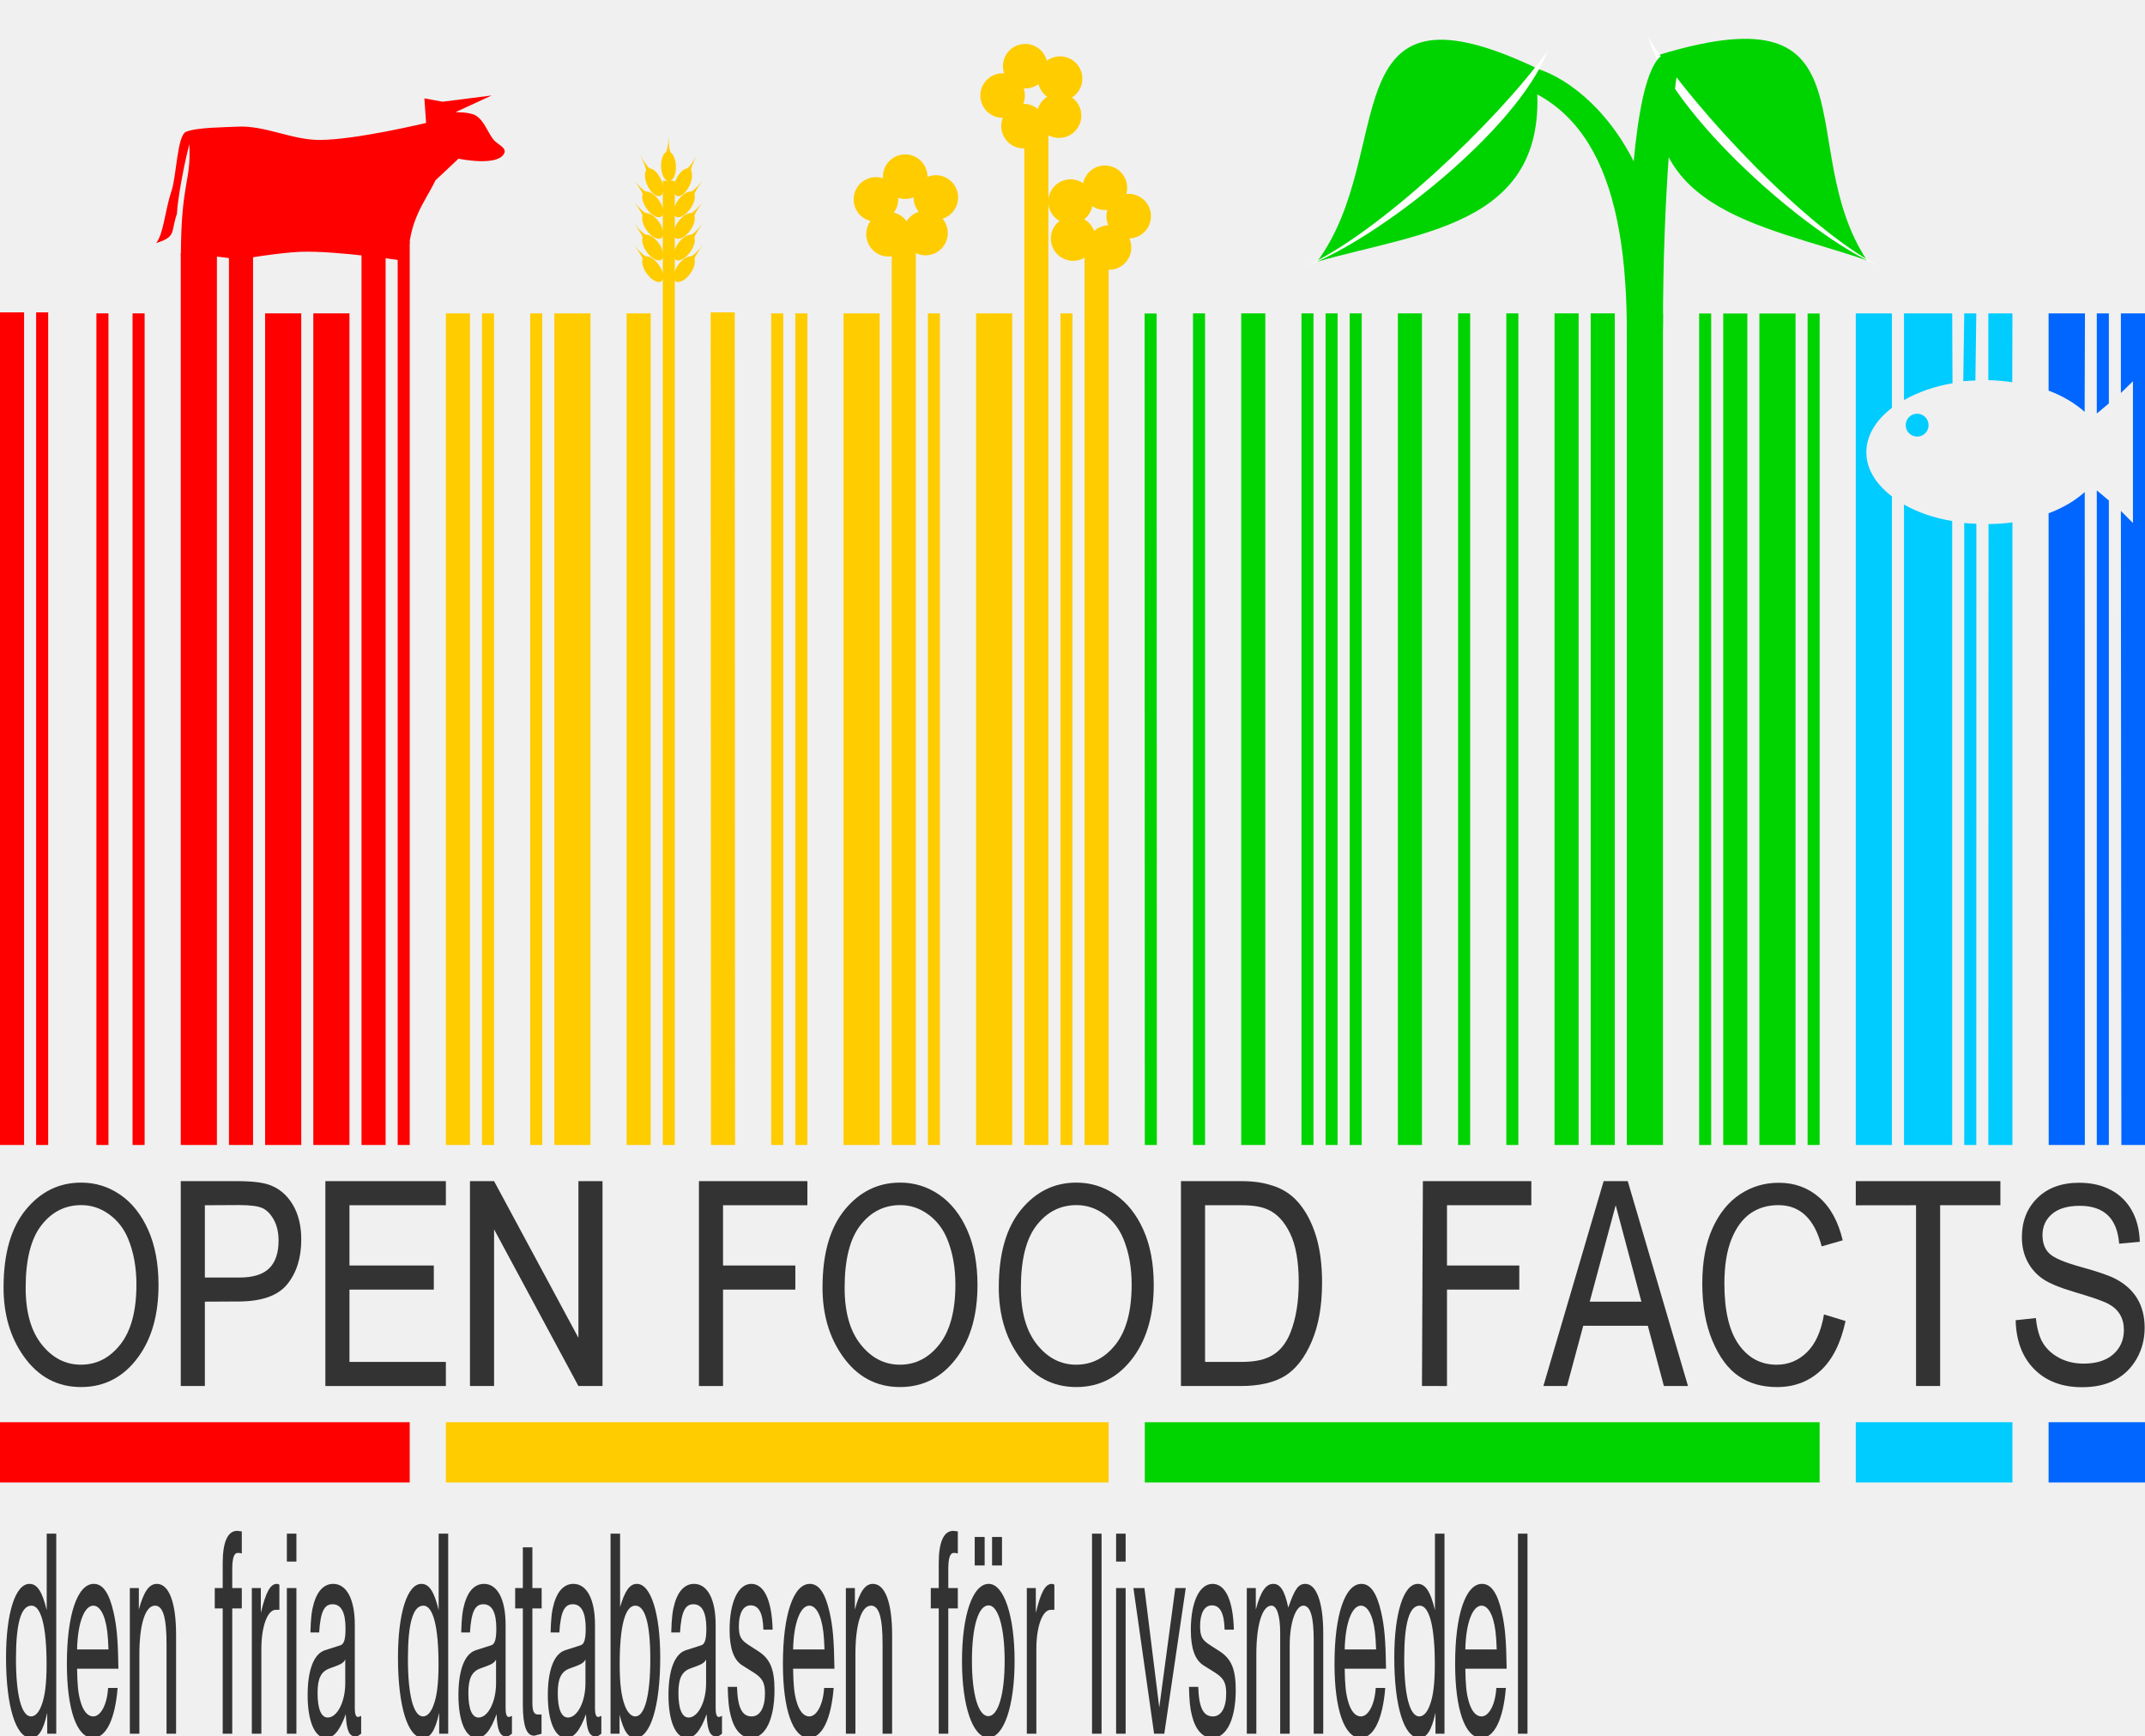
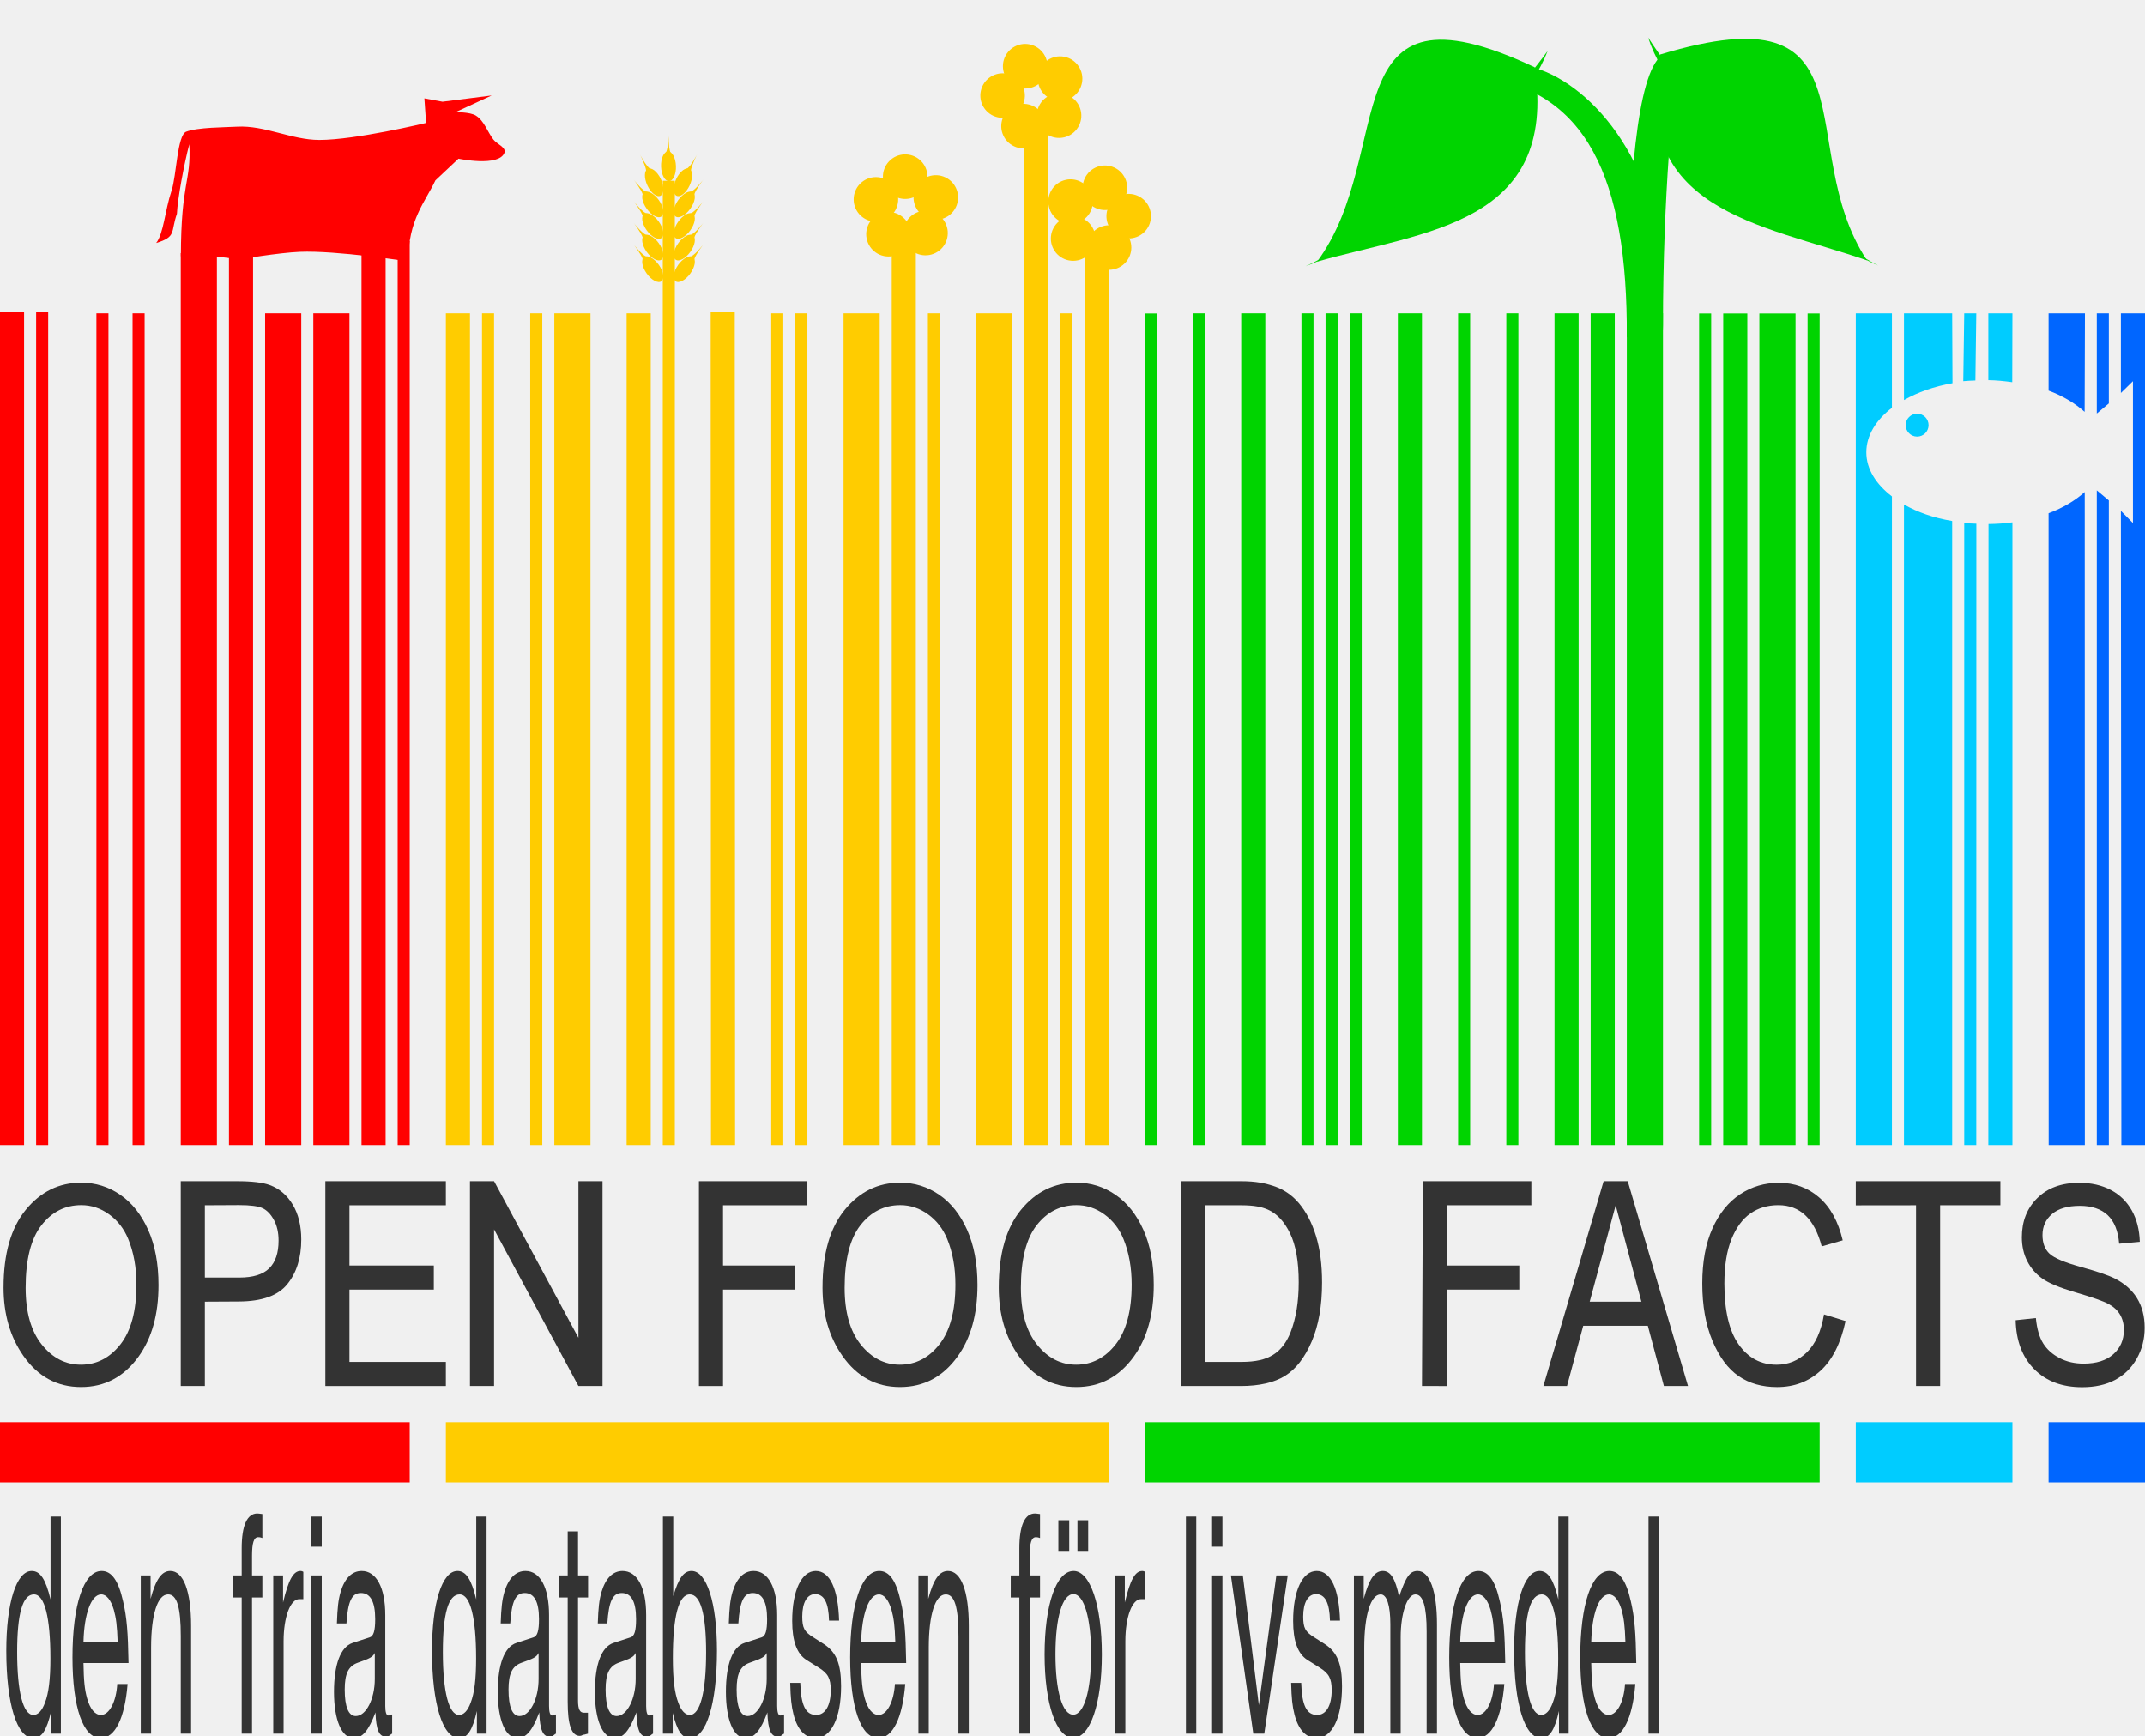
<svg xmlns="http://www.w3.org/2000/svg" width="178" height="144" id="svg8313" version="1.1">
  <style id="style193">
   :root {
     font-style: normal;
     font-variant: normal;
     font-weight: normal;
     font-stretch: normal;
     line-height: 125%;
     font-family: 'Arial Narrow';
     -inkscape-font-specification: 'Arial Narrow';
     letter-spacing: 0px;
     word-spacing: 0px;
     fill-opacity: 1;
     stroke: none;
   }
   #site-name {
     font-size: 22.903px;
     fill: #333333;
   }
   #site-slogan {
     font-size: 16.943px;
     fill: #333333;
   }
   @media (prefers-color-scheme: dark) {
     #site-name,#site-slogan {
       fill: #ffffff;
	 }
   }
   .design-element
   {
     fill-rule: nonzero;
	 stroke: none;
   }
   .red {
     fill: #ff0000;
   }
   .yellow {
     fill: #ffcc00;
   }
   .green {
     fill: #00d400;
   }
   .cyan {
     fill: #00ccff;
   }
   .blue {
     fill: #0066ff;
   }
  </style>
  <defs id="defs8315" />
  <g id="layer1">
    <g transform="matrix(0.894766,0,0,0.8945857,-763.0181,-727.3358)" id="bars" class="design-element">
      <path class="blue" d="m 1042.751,944.947 0,5.589 c 2.979,0 5.962,0 8.941,0 l 0,-5.589 c -2.979,0 -5.962,0 -8.941,0 z" id="path8169" />
      <path class="cyan" d="m 1024.869,944.947 0,5.589 c 4.844,0 9.685,0 14.529,0 l 0,-5.589 c -4.844,0 -9.685,0 -14.529,0 z" id="path8171" />
      <path class="green" d="m 958.93,944.947 0,5.589 c 20.854,0 41.732,0 62.586,0 l 0,-5.589 c -20.854,0 -41.732,0 -62.586,0 z" id="path8173" />
      <path class="yellow" d="m 894.109,944.947 0,5.589 c 20.49,0 40.979,0 61.469,0 l 0,-5.589 c -20.49,0 -40.979,0 -61.469,0 z" id="path8175" />
      <path class="red" d="m 852.757,944.947 0,5.589 c 12.667,0 25.332,0 37.999,0 l 0,-5.589 c -12.667,0 -25.332,0 -37.999,0 z" id="path8177" />
    </g>
    <g id="site-name" transform="translate(0,2.637817)">
      <path d="m 0.295,104.184 c -9.5e-7,-2.796 0.615,-4.945 1.845,-6.447 1.23,-1.502 2.762,-2.253 4.596,-2.253 1.185,1.7e-5 2.266,0.336 3.243,1.006 0.977,0.671 1.75,1.646 2.32,2.924 0.57,1.279 0.855,2.801 0.855,4.568 -1.4e-5,2.43 -0.552,4.41 -1.655,5.938 -1.215,1.685 -2.807,2.527 -4.775,2.527 -1.983,0 -3.579,-0.865 -4.786,-2.594 -1.096,-1.566 -1.644,-3.456 -1.644,-5.67 z m 1.834,0.034 c -2.8e-6,2.02 0.445,3.588 1.336,4.702 0.891,1.115 1.974,1.672 3.249,1.672 1.305,0 2.399,-0.563 3.282,-1.689 0.883,-1.126 1.325,-2.781 1.325,-4.965 -1.2e-5,-1.409 -0.227,-2.669 -0.682,-3.78 C 10.289,99.308 9.762,98.628 9.057,98.117 8.353,97.607 7.583,97.351 6.748,97.351 5.406,97.351 4.301,97.91 3.432,99.029 2.564,100.147 2.129,101.877 2.129,104.218 Z" id="path3685" />
      <path d="m 15,112.362 0,-17 4.675,0 c 1.224,1.6e-5 2.127,0.107 2.708,0.321 0.796,0.291 1.431,0.83 1.905,1.618 0.474,0.788 0.712,1.756 0.712,2.904 -1.2e-5,1.515 -0.386,2.751 -1.159,3.707 -0.773,0.956 -2.108,1.424 -4.005,1.435 L 17,105.362 l 0,7 z m 2,-9 2.87,-7.7e-4 c 1.125,-3e-4 1.947,-0.254 2.467,-0.763 0.52,-0.509 0.78,-1.276 0.78,-2.301 -9e-6,-0.666 -0.128,-1.236 -0.384,-1.71 -0.256,-0.474 -0.566,-0.8 -0.93,-0.976 -0.363,-0.176 -1.02,-0.264 -1.968,-0.264 L 17,97.362 Z" id="path3687" />
      <path d="m 27,112.362 0,-17 10,0 0,2 -8,0 0,5 7,0 0,2 -7,0 0,6 8,0 0,2 z" id="path3689" />
      <path d="m 39,112.362 0,-17 2,0 7,13 0,-13 2,0 0,17 -2,0 -7,-13 0,13 z" id="path3691" />
      <path d="m 58,112.362 0,-17 9,0 0,2 -7,0 0,5 6,0 0,2 -6,0 0,8 z" id="path3693" />
      <path d="m 68.256,104.184 c -10e-7,-2.796 0.615,-4.945 1.845,-6.447 1.23,-1.502 2.762,-2.253 4.596,-2.253 1.185,1.7e-5 2.266,0.336 3.243,1.006 0.977,0.671 1.75,1.646 2.32,2.924 0.57,1.279 0.855,2.801 0.855,4.568 -1.4e-5,2.43 -0.552,4.41 -1.655,5.938 -1.215,1.685 -2.807,2.527 -4.775,2.527 -1.983,0 -3.579,-0.865 -4.786,-2.594 -1.096,-1.566 -1.644,-3.456 -1.644,-5.67 z m 1.834,0.034 c -3e-6,2.02 0.445,3.588 1.336,4.702 0.891,1.115 1.974,1.672 3.249,1.672 1.305,0 2.399,-0.563 3.282,-1.689 0.883,-1.126 1.325,-2.781 1.325,-4.965 -1.2e-5,-1.409 -0.227,-2.669 -0.682,-3.78 -0.35,-0.85 -0.878,-1.53 -1.582,-2.041 -0.705,-0.511 -1.474,-0.766 -2.309,-0.766 -1.342,1.5e-5 -2.447,0.559 -3.316,1.677 -0.869,1.118 -1.303,2.848 -1.303,5.189 z" id="path3695" />
      <path d="m 82.883,104.184 c -1e-6,-2.796 0.615,-4.945 1.845,-6.447 1.23,-1.502 2.762,-2.253 4.596,-2.253 1.185,1.7e-5 2.266,0.336 3.243,1.006 0.977,0.671 1.75,1.646 2.32,2.924 0.57,1.279 0.855,2.801 0.855,4.568 -1.4e-5,2.43 -0.552,4.41 -1.655,5.938 -1.215,1.685 -2.807,2.527 -4.775,2.527 -1.983,0 -3.579,-0.865 -4.786,-2.594 -1.096,-1.566 -1.644,-3.456 -1.644,-5.67 z m 1.834,0.034 c -3e-6,2.02 0.445,3.588 1.336,4.702 0.891,1.115 1.974,1.672 3.249,1.672 1.305,0 2.399,-0.563 3.282,-1.689 0.883,-1.126 1.325,-2.781 1.325,-4.965 -1.2e-5,-1.409 -0.227,-2.669 -0.682,-3.78 -0.35,-0.85 -0.878,-1.53 -1.582,-2.041 -0.705,-0.511 -1.474,-0.766 -2.309,-0.766 -1.342,1.5e-5 -2.447,0.559 -3.316,1.677 -0.869,1.118 -1.303,2.848 -1.303,5.189 z" id="path3697" />
      <path d="m 98,112.362 0,-17 5,0 c 1.213,1.6e-5 2.005,0.174 2.635,0.383 0.827,0.27 1.543,0.72 2.15,1.437 0.606,0.718 1.079,1.623 1.417,2.715 0.339,1.092 0.508,2.387 0.508,3.885 -1e-5,1.922 -0.287,3.553 -0.862,4.892 -0.575,1.339 -1.313,2.289 -2.215,2.848 -0.902,0.56 -2.176,0.839 -3.633,0.839 z m 2,-2 3,0 c 1.221,0 2.017,-0.198 2.647,-0.588 0.63,-0.39 1.114,-1.017 1.453,-1.882 0.449,-1.15 0.673,-2.528 0.673,-4.134 -1e-5,-1.721 -0.238,-3.074 -0.715,-4.058 -0.476,-0.984 -1.089,-1.642 -1.837,-1.974 C 104.718,97.503 104.095,97.362 103,97.362 l -3,0 z" id="path3699" />
      <path d="m 118,112.362 0.076,-17 9,0 0,2 -7,3.8e-5 0,5 6,0 0,2 -6,0 0,8 z" id="path3701" />
      <path d="m 128.076,112.362 5,-17 2,0 5,17 -2,0 -4,-15 -4.04,15 z" id="path3703" />
      <path d="m 151.361,106.421 1.789,0.548 c -0.395,1.841 -1.087,3.215 -2.074,4.121 -0.988,0.906 -2.19,1.359 -3.607,1.359 -1.245,0 -2.309,-0.304 -3.193,-0.911 -0.883,-0.608 -1.607,-1.582 -2.17,-2.924 -0.563,-1.342 -0.844,-2.926 -0.844,-4.753 0,-1.804 0.281,-3.331 0.844,-4.579 0.563,-1.249 1.325,-2.192 2.287,-2.829 0.962,-0.637 2.035,-0.956 3.221,-0.956 1.297,1.7e-5 2.412,0.404 3.344,1.213 0.932,0.809 1.584,1.996 1.957,3.562 l -1.745,0.503 c -0.596,-2.281 -1.793,-3.422 -3.59,-3.422 -0.895,1.5e-5 -1.67,0.229 -2.326,0.688 -0.656,0.459 -1.18,1.172 -1.571,2.142 -0.391,0.969 -0.587,2.196 -0.587,3.679 0,2.244 0.395,3.927 1.185,5.049 0.79,1.122 1.841,1.683 3.154,1.683 0.969,0 1.806,-0.345 2.511,-1.034 0.705,-0.69 1.176,-1.735 1.415,-3.137 z" id="path3705" />
      <path d="m 159,112.362 0,-15 -5,0.006 0,-2.006 12,0 0,2 -5,0 0,15 z" id="path3707" />
      <path d="m 167.268,106.902 1.677,-0.179 c 0.089,0.902 0.293,1.605 0.609,2.108 0.317,0.503 0.77,0.908 1.359,1.213 0.589,0.306 1.252,0.459 1.991,0.459 1.059,0 1.881,-0.259 2.466,-0.777 0.585,-0.518 0.878,-1.191 0.878,-2.019 -1e-5,-0.485 -0.106,-0.908 -0.319,-1.269 -0.212,-0.362 -0.533,-0.658 -0.962,-0.889 -0.429,-0.231 -1.355,-0.555 -2.779,-0.973 -1.267,-0.373 -2.17,-0.749 -2.706,-1.129 -0.537,-0.38 -0.954,-0.863 -1.252,-1.448 -0.298,-0.585 -0.447,-1.247 -0.447,-1.985 0,-1.327 0.429,-2.412 1.286,-3.254 0.857,-0.842 2.013,-1.264 3.467,-1.264 0.999,1.7e-5 1.873,0.198 2.622,0.593 0.749,0.395 1.331,0.962 1.745,1.7 0.414,0.738 0.636,1.607 0.665,2.606 l -1.711,0.157 c -0.089,-1.066 -0.408,-1.856 -0.956,-2.371 -0.548,-0.514 -1.318,-0.772 -2.309,-0.772 -1.006,1.5e-5 -1.774,0.226 -2.304,0.677 -0.529,0.451 -0.794,1.034 -0.794,1.75 0,0.664 0.194,1.178 0.582,1.543 0.388,0.365 1.26,0.734 2.617,1.107 1.327,0.365 2.259,0.682 2.796,0.951 0.82,0.418 1.439,0.967 1.856,1.649 0.417,0.682 0.626,1.497 0.626,2.443 -2e-5,0.939 -0.22,1.795 -0.66,2.566 -0.44,0.772 -1.038,1.359 -1.795,1.761 -0.757,0.403 -1.668,0.604 -2.734,0.604 -1.663,0 -2.988,-0.5 -3.976,-1.499 -0.988,-0.999 -1.5,-2.352 -1.538,-4.059 z" id="path3709" />
      <path id="path3713" d="m 137.076,105.362 0,2 -6,0 0,-2 z" />
    </g>
    <g transform="matrix(0.7216183,0,0,1.444791,-0.1532102,-57.88169)" id="site-slogan">
-       <text transform="scale(0.975039,1.0256)" id="text4053" y="136.137" x="0.475" style="font-style:normal;font-variant:normal;font-weight:normal;font-stretch:normal;font-size:14.301px;line-height:1.25;font-family:'Arial Narrow';-inkscape-font-specification:'Arial Narrow, Normal';font-variant-ligatures:normal;font-variant-caps:normal;font-variant-numeric:normal;font-feature-settings:normal;text-align:start;letter-spacing:0px;word-spacing:0px;writing-mode:lr-tb;text-anchor:start;fill-opacity:1;stroke:none;stroke-width:0.975" xml:space="preserve">
-         <tspan style="font-style:normal;font-variant:normal;font-weight:normal;font-stretch:normal;font-size:15.601px;font-family:'Arial Narrow';-inkscape-font-specification:'Arial Narrow, Normal';font-variant-ligatures:normal;font-variant-caps:normal;font-variant-numeric:normal;font-feature-settings:normal;text-align:start;writing-mode:lr-tb;text-anchor:start;stroke-width:0.975" y="136.137" x="0.475" id="tspan4051">den fria databasen för livsmedel</tspan>
+       <text transform="scale(0.975039,1.0256)" id="text4053" y="136.137" x="0.475" xml:space="preserve">
+         <tspan y="136.137" x="0.475" id="tspan4051">den fria databasen för livsmedel</tspan>
      </text>
    </g>
    <g id="barcode" class="design-element">
      <g id="g398" class="blue">
        <path d="m 170,26 0,6.411 c 1.196,0.444 2.205,1.06 2.991,1.761 L 173.017,26 Z m 4,0 0,8.312 1,-0.839 L 175,26 Z m 2,0 0,6.607 1,-0.978 0,11.769 -1,-1.006 L 176.038,95 178,95 178,26 Z M 174,40.686 174,95 l 1,0 0,-53.475 z m -1,0.14 c -0.786,0.702 -1.796,1.313 -3,1.761 L 170.008,95 l 3,0 z" id="path7944" />
      </g>
      <g id="g411" class="red">
        <path id="path8013" d="m 33,20 0,75 1,0 -7e-6,-75 z" />
        <path id="path8015" d="m 30,19 0,76 2,0 4e-6,-76 z" />
        <path id="path8017" d="m 26,26 0,69 3,0 0,-69 z" />
        <path id="path8019" d="m 22,26 0,69 3,0 -5e-6,-69 z" />
        <path id="path8021" d="m 19,20 0,75 2,0 -8.6e-5,-75 z" />
        <path id="path8023" d="m 15,21 0,74 3,0 -3.5e-5,-74 z" />
        <path id="path8025" d="m 11,26 0,69 1,0 -4.9e-5,-69 z" />
        <path id="path8027" d="M 8,26 8,95 9,95 9,26 Z" />
        <path id="path8029" d="m 2.999,25.917 0,69.083 1,0 0,-69.083 z" />
        <path id="path8031" d="m 1.3499883e-5,25.917 0,69.083 1.999,0 0,-69.083 z" />
        <path id="path8033" d="m 12.96,20.168 c 0.63,-0.816 0.719,-2.676 1.281,-4.359 0.405,-1.213 0.464,-4.597 1.209,-4.882 0.968,-0.371 3.17,-0.358 4.224,-0.417 2.3,-0.128 4.519,1.099 6.823,1.101 2.991,0.004 8.861,-1.411 8.861,-1.411 l -0.14,-2.039 1.506,0.278 4.077,-0.517 -3.008,1.386 c 0,0 1.202,-0.021 1.688,0.277 0.705,0.432 0.96,1.347 1.469,1.999 0.292,0.374 1.082,0.654 0.908,1.096 -0.47,1.191 -3.809,0.486 -3.809,0.486 l -1.919,1.803 c -0.833,1.779 -2.261,3.262 -2.254,6.722 0,0 -6.007,-0.923 -8.991,-0.797 -1.764,0.075 -4.969,0.618 -4.969,0.618 -1.609,-0.137 -3.297,-0.529 -4.905,-0.25 0.009,-6.235 0.867,-6.129 0.699,-9.295 -0.439,1.68 -0.971,4.517 -1.027,5.772 -0.535,1.526 -0.012,1.9 -1.722,2.426 z" />
      </g>
      <g id="g487" class="yellow">
        <path id="path7980" d="m 90,21 0,74 2,0 3e-6,-74 z" />
        <path id="path7983" d="m 88,26 0,69 1,0 10e-7,-69 z" />
        <path id="path7985" d="m 85,10 0,85 2,0 0,-85 z" />
        <path id="path7987" d="m 81,26 0,69 3,0 4e-6,-69 z" />
        <path id="path7989" d="m 77,26 0,69 1,0 3e-6,-69 z" />
        <path id="path7991" d="m 74,20 0,75 2,0 -7e-6,-75 z" />
        <path id="path7993" d="m 70,26 0,69 3,0 4e-6,-69 z" />
        <path id="path7995" d="m 66,26 0,69 1,0 3e-6,-69 z" />
        <path id="path7997" d="m 64,26 0,69 1,0 10e-7,-69 z" />
        <path id="path7999" d="M 58.974,25.917 59,95 61,95 60.973,25.917 Z" />
        <path id="path8001" d="m 55,15 0,80 1,0 -9e-6,-80 z" />
        <path id="path8003" d="m 52,26 0,69 2,0 3e-6,-69 z" />
        <path id="path8005" d="m 46,26 0,69 3,0 -7e-6,-69 z" />
        <path id="path8007" d="m 44,26 0,69 1,0 10e-7,-69 z" />
        <path id="path8009" d="m 40,26 0,69 1,0 2e-6,-69 z" />
        <path id="path8011" d="m 37,26 0,69 2,0 4e-6,-69 z" />
        <g transform="matrix(0.01488015,-0.01147672,0.01147672,0.01488015,39.17529,7.567521)" id="g8035">
          <ellipse ry="32.857" rx="65.714" cy="762.362" cx="567.143" id="path8037" transform="matrix(0.5827094,-0.8126806,0.8126806,0.5827094,-465.7507,809.0326)" />
          <path d="m 494.286,741.648 c 0,0 14.409,-2.316 20.714,-5.714 22.088,-11.904 53.571,-52.857 53.571,-52.857 0,0 -33.142,43.139 -40,65 -2.072,6.604 -1.429,20.714 -1.429,20.714 z" id="path8039" />
        </g>
        <g transform="matrix(0.8945857,0,0,0.8945857,-468.1301,-644.427)" id="g8041">
          <g id="g8043" transform="translate(-9.545942,1.149048)">
            <g transform="matrix(0.02100622,0,0,0.02100622,586.1392,725.5328)" id="g8045">
              <ellipse ry="32.857" rx="65.714" cy="762.362" cx="567.143" id="path8047" transform="matrix(0.5827094,-0.8126806,0.8126806,0.5827094,-465.7507,809.0326)" />
              <path d="m 494.286,741.648 c 0,0 14.409,-2.316 20.714,-5.714 22.088,-11.904 53.571,-52.857 53.571,-52.857 0,0 -33.142,43.139 -40,65 -2.072,6.604 -1.429,20.714 -1.429,20.714 z" id="path8049" />
            </g>
            <g transform="matrix(0.02100622,0,0,0.02100622,586.1392,727.5359)" id="g8051">
              <ellipse ry="32.857" rx="65.714" cy="762.362" cx="567.143" id="path8053" transform="matrix(0.5827094,-0.8126806,0.8126806,0.5827094,-465.7507,809.0326)" />
              <path d="m 494.286,741.648 c 0,0 14.409,-2.316 20.714,-5.714 22.088,-11.904 53.571,-52.857 53.571,-52.857 0,0 -33.142,43.139 -40,65 -2.072,6.604 -1.429,20.714 -1.429,20.714 z" id="path8055" />
            </g>
            <g transform="matrix(0.02100622,0,0,0.02100622,586.1392,723.5297)" id="g8057">
              <ellipse ry="32.857" rx="65.714" cy="762.362" cx="567.143" id="path8059" transform="matrix(0.5827094,-0.8126806,0.8126806,0.5827094,-465.7507,809.0326)" />
              <path d="m 494.286,741.648 c 0,0 14.409,-2.316 20.714,-5.714 22.088,-11.904 53.571,-52.857 53.571,-52.857 0,0 -33.142,43.139 -40,65 -2.072,6.604 -1.429,20.714 -1.429,20.714 z" id="path8061" />
            </g>
            <g transform="matrix(0.02100622,0,0,0.02100622,586.1392,721.5266)" id="g8063">
              <ellipse ry="32.857" rx="65.714" cy="762.362" cx="567.143" id="path8065" transform="matrix(0.5827094,-0.8126806,0.8126806,0.5827094,-465.7507,809.0326)" />
              <path d="m 494.286,741.648 c 0,0 14.409,-2.316 20.714,-5.714 22.088,-11.904 53.571,-52.857 53.571,-52.857 0,0 -33.142,43.139 -40,65 -2.072,6.604 -1.429,20.714 -1.429,20.714 z" id="path8067" />
            </g>
            <g transform="matrix(0.02064274,-0.0038908,0.0038908,0.02064274,583.1049,721.6493)" id="g8069">
              <ellipse ry="32.857" rx="65.714" cy="762.362" cx="567.143" id="path8071" transform="matrix(0.5827094,-0.8126806,0.8126806,0.5827094,-465.7507,809.0326)" />
              <path d="m 494.286,741.648 c 0,0 14.409,-2.316 20.714,-5.714 22.088,-11.904 53.571,-52.857 53.571,-52.857 0,0 -33.142,43.139 -40,65 -2.072,6.604 -1.429,20.714 -1.429,20.714 z" id="path8073" />
            </g>
          </g>
          <g id="g8075" transform="translate(-10.25305,1.149048)">
            <g transform="matrix(-0.02100622,0,0,0.02100622,604.2694,725.5328)" id="g8077">
              <ellipse ry="32.857" rx="65.714" cy="762.362" cx="567.143" id="path8079" transform="matrix(0.5827094,-0.8126806,0.8126806,0.5827094,-465.7507,809.0326)" />
              <path d="m 494.286,741.648 c 0,0 14.409,-2.316 20.714,-5.714 22.088,-11.904 53.571,-52.857 53.571,-52.857 0,0 -33.142,43.139 -40,65 -2.072,6.604 -1.429,20.714 -1.429,20.714 z" id="path8081" />
            </g>
            <g transform="matrix(-0.02100622,0,0,0.02100622,604.2694,727.5359)" id="g8083">
              <ellipse ry="32.857" rx="65.714" cy="762.362" cx="567.143" id="path8085" transform="matrix(0.5827094,-0.8126806,0.8126806,0.5827094,-465.7507,809.0326)" />
              <path d="m 494.286,741.648 c 0,0 14.409,-2.316 20.714,-5.714 22.088,-11.904 53.571,-52.857 53.571,-52.857 0,0 -33.142,43.139 -40,65 -2.072,6.604 -1.429,20.714 -1.429,20.714 z" id="path8087" />
            </g>
            <g transform="matrix(-0.02100622,0,0,0.02100622,604.2694,723.5297)" id="g8089">
              <ellipse ry="32.857" rx="65.714" cy="762.362" cx="567.143" id="path8091" transform="matrix(0.5827094,-0.8126806,0.8126806,0.5827094,-465.7507,809.0326)" />
              <path d="m 494.286,741.648 c 0,0 14.409,-2.316 20.714,-5.714 22.088,-11.904 53.571,-52.857 53.571,-52.857 0,0 -33.142,43.139 -40,65 -2.072,6.604 -1.429,20.714 -1.429,20.714 z" id="path8093" />
            </g>
            <g transform="matrix(-0.02100622,0,0,0.02100622,604.2694,721.5266)" id="g8095">
              <ellipse ry="32.857" rx="65.714" cy="762.362" cx="567.143" id="path8097" transform="matrix(0.5827094,-0.8126806,0.8126806,0.5827094,-465.7507,809.0326)" />
              <path d="m 494.286,741.648 c 0,0 14.409,-2.316 20.714,-5.714 22.088,-11.904 53.571,-52.857 53.571,-52.857 0,0 -33.142,43.139 -40,65 -2.072,6.604 -1.429,20.714 -1.429,20.714 z" id="path8099" />
            </g>
            <g transform="matrix(-0.02064274,-0.0038908,-0.0038908,0.02064274,607.3037,721.6493)" id="g8101">
              <ellipse ry="32.857" rx="65.714" cy="762.362" cx="567.143" id="path8103" transform="matrix(0.5827094,-0.8126806,0.8126806,0.5827094,-465.7507,809.0326)" />
              <path d="m 494.286,741.648 c 0,0 14.409,-2.316 20.714,-5.714 22.088,-11.904 53.571,-52.857 53.571,-52.857 0,0 -33.142,43.139 -40,65 -2.072,6.604 -1.429,20.714 -1.429,20.714 z" id="path8105" />
            </g>
          </g>
        </g>
        <circle r="2.5" cy="732.362" cx="608" class="design-element yellow" id="path8109" transform="matrix(0.485552,-0.5575424,0.5575424,0.485552,-609.8752,1.320708)" />
        <circle r="2.5" cy="732.362" cx="608" id="path8111" class="design-element yellow" transform="matrix(-0.3802106,-0.6340775,0.6340775,-0.3802106,-141.516,679.55)" />
        <circle r="2.5" cy="732.362" cx="608" transform="matrix(-0.720535,0.165661,-0.165661,-0.720535,648.2494,443.6984)" class="design-element yellow" id="path8113" />
        <circle r="2.5" cy="732.362" cx="608" id="path8115" class="design-element yellow" transform="matrix(-0.06510459,0.7364616,-0.7364616,-0.06510459,667.992,-380.2954)" />
        <circle r="2.5" cy="732.362" cx="608" transform="matrix(0.6802982,0.2894973,-0.2894973,0.6802982,-109.5718,-653.6998)" class="design-element yellow" id="path8117" />
        <g transform="matrix(-0.6491698,-0.3538261,0.3538261,-0.6491698,218.1648,702.9075)" id="g8119">
          <circle r="2.5" cy="732.362" cx="608" transform="translate(1.5,9.75)" id="path8121" class="design-element yellow" />
          <circle r="2.5" cy="732.362" cx="608" transform="matrix(0.309017,-0.9510565,0.9510565,0.309017,-274.25,1089.937)" class="design-element yellow" id="path8123" />
          <circle r="2.5" cy="732.362" cx="608" id="path8125" class="design-element yellow" transform="matrix(-0.809017,-0.5877853,0.5877853,-0.809017,667.8576,1685.987)" />
          <circle r="2.5" cy="732.362" cx="608" transform="matrix(-0.809017,0.5877853,-0.5877853,-0.809017,1525.862,974.1791)" class="design-element yellow" id="path8127" />
          <circle r="2.5" cy="732.362" cx="608" id="path8129" class="design-element yellow" transform="matrix(0.309017,0.9510565,-0.9510565,0.309017,1114.03,-61.79243)" />
        </g>
        <g id="g8131" transform="matrix(0.3145027,-0.6691056,0.6691056,0.3145027,-610.5824,190.8088)">
          <circle r="2.5" cy="732.362" cx="608" class="design-element yellow" id="path8133" transform="translate(1.5,9.75)" />
          <circle r="2.5" cy="732.362" cx="608" id="path8135" class="design-element yellow" transform="matrix(0.309017,-0.9510565,0.9510565,0.309017,-274.25,1089.937)" />
          <circle r="2.5" cy="732.362" cx="608" transform="matrix(-0.809017,-0.5877853,0.5877853,-0.809017,667.8576,1685.987)" class="design-element yellow" id="path8137" />
          <circle r="2.5" cy="732.362" cx="608" id="path8139" class="design-element yellow" transform="matrix(-0.809017,0.5877853,-0.5877853,-0.809017,1525.862,974.1791)" />
          <circle r="2.5" cy="732.362" cx="608" transform="matrix(0.309017,0.9510565,-0.9510565,0.309017,1114.03,-61.79243)" class="design-element yellow" id="path8141" />
        </g>
      </g>
      <g id="g391" class="green">
        <path id="path7948" d="M 150,26.012 150,95 l 1,0 0,-68.988 z" />
        <path id="path7950" d="M 146,26.012 146,95 l 3,0 0,-68.988 z" />
        <path id="path7952" d="M 143,26.012 143,95 l 2,0 0,-68.988 z" />
        <path id="path7954" d="M 141,26.012 141,95 l 1,0 0,-68.988 z" />
        <path id="path7956" d="m 135,24 0,71 3,0 -5e-5,-69 z" />
        <path id="path7958" d="m 132,26 0,69 2,0 -4e-5,-69 z" />
        <path id="path7960" d="m 129,26 0,69 2,0 1e-5,-69 z" />
        <path id="path7962" d="m 125,26 0,69 1,0 5e-5,-69 z" />
        <path id="path7964" d="m 121,26 0,69 1,0 6e-5,-69 z" />
        <path id="path7966" d="m 116,26 0,69 2,0 1e-5,-69 z" />
        <path id="path7968" d="m 112,26 0,69 1,0 -5e-5,-69 z" />
        <path id="path7970" d="m 110,26 0,69 1,0 -5e-5,-69 z" />
        <path id="path7972" d="m 108,26 0,69 1,0 4e-5,-69 z" />
        <path id="path7974" d="m 103,26 0,69 2,0 1e-5,-69 z" />
        <path id="path7976" d="m 99,26 0,69 1,0 -10e-7,-69 z" />
        <path id="path7978" d="M 94.983,26.012 95,95 96,95 95.983,26.012 Z" />
        <path d="M 122.447,6.337 C 131.636,7.287 135.077,14.768 135,28 l 2.964,-1.399 c 0,-1.462 -0.025,-1.249 -0.025,-2.711 0,-10.867 -6.404,-17.275 -10.912,-18.344 z" id="path8143" />
        <g transform="matrix(0.8945857,0,0,0.8945857,-468.0985,-644.427)" id="g8145">
          <g transform="translate(-0.6875,-0.0625)" id="g8147">
            <path id="path8149" d="m 646.119,744.697 c 9.989,-2.857 22.361,-3.407 20.189,-18.032 -19.131,-9.004 -12.683,7.9 -20.189,18.032 z" />
-             <path id="path8151" d="m 667.509,725.149 c -4.97,6.864 -15.796,16.964 -22.451,19.976 6.682,-2.485 19.651,-12.664 22.451,-19.976 z" style="fill:#ffffff;fill-opacity:1;stroke:none" />
+             <path id="path8151" d="m 667.509,725.149 c -4.97,6.864 -15.796,16.964 -22.451,19.976 6.682,-2.485 19.651,-12.664 22.451,-19.976 z" />
          </g>
        </g>
        <g id="g8153" transform="matrix(0.7372911,0.5066414,0.5066414,-0.7372911,-728.9281,199.4254)">
          <g transform="matrix(-0.8535137,-0.5210703,0.5210703,-0.8535137,864.5889,1695.245)" id="g8155">
            <g transform="translate(-0.6875,-0.0625)" id="g8157">
              <path id="path8159" d="m 646.119,744.697 c 9.989,-2.857 22.361,-3.407 20.189,-18.032 -19.999,-7.248 -12.683,7.9 -20.189,18.032 z" />
-               <path id="path8161" d="m 667.509,725.149 c -4.97,6.864 -15.796,16.964 -22.451,19.976 6.682,-2.485 19.651,-12.664 22.451,-19.976 z" style="fill:#ffffff;fill-opacity:1;stroke:none" />
+               <path id="path8161" d="m 667.509,725.149 c -4.97,6.864 -15.796,16.964 -22.451,19.976 6.682,-2.485 19.651,-12.664 22.451,-19.976 z" />
            </g>
          </g>
        </g>
        <path id="path8163" d="M 137.878,4.604 C 135.885,6.169 135.077,14.768 135,28 l 2.964,-1.399 c 0,-1.462 0.036,1.86 0.036,0.399 0,-10.867 0.859,-19.322 1.215,-21.118 z" />
      </g>
      <g id="g395" class="cyan">
        <path d="m 154,26 0,69 3,0 0,-53.811 c -1.324,-1.015 -2.125,-2.271 -2.125,-3.662 0,-1.391 0.801,-2.675 2.125,-3.69 L 157,26 Z m 4,0 0,7.194 c 1.126,-0.643 2.496,-1.129 4.026,-1.398 L 162,26 Z m 5,0 -0.08,5.628 c 0.33,-0.036 0.666,-0.04 1.006,-0.056 L 164,26 c -0.352,4.6e-5 -0.648,-3.3e-5 -1,-5.7e-5 z m 2,0 0,5.544 c 0.683,0.008 1.343,0.081 1.985,0.168 L 167,26 Z M 158,41.86 158,95 l 4,0 0,-51.77 c -1.587,-0.269 -2.875,-0.728 -4,-1.37 z m 9,1.482 c -0.641,0.088 -1.303,0.132 -1.985,0.14 L 165,95 l 2,0 z m -4,0.056 L 163,95 l 1,0 0.006,-51.546 c -0.34,-0.016 -0.677,-0.019 -1.006,-0.056 z" id="path7946" />
        <circle r="0.949" cy="35.276" cx="159.092" id="path8165" />
      </g>
    </g>
  </g>
</svg>
